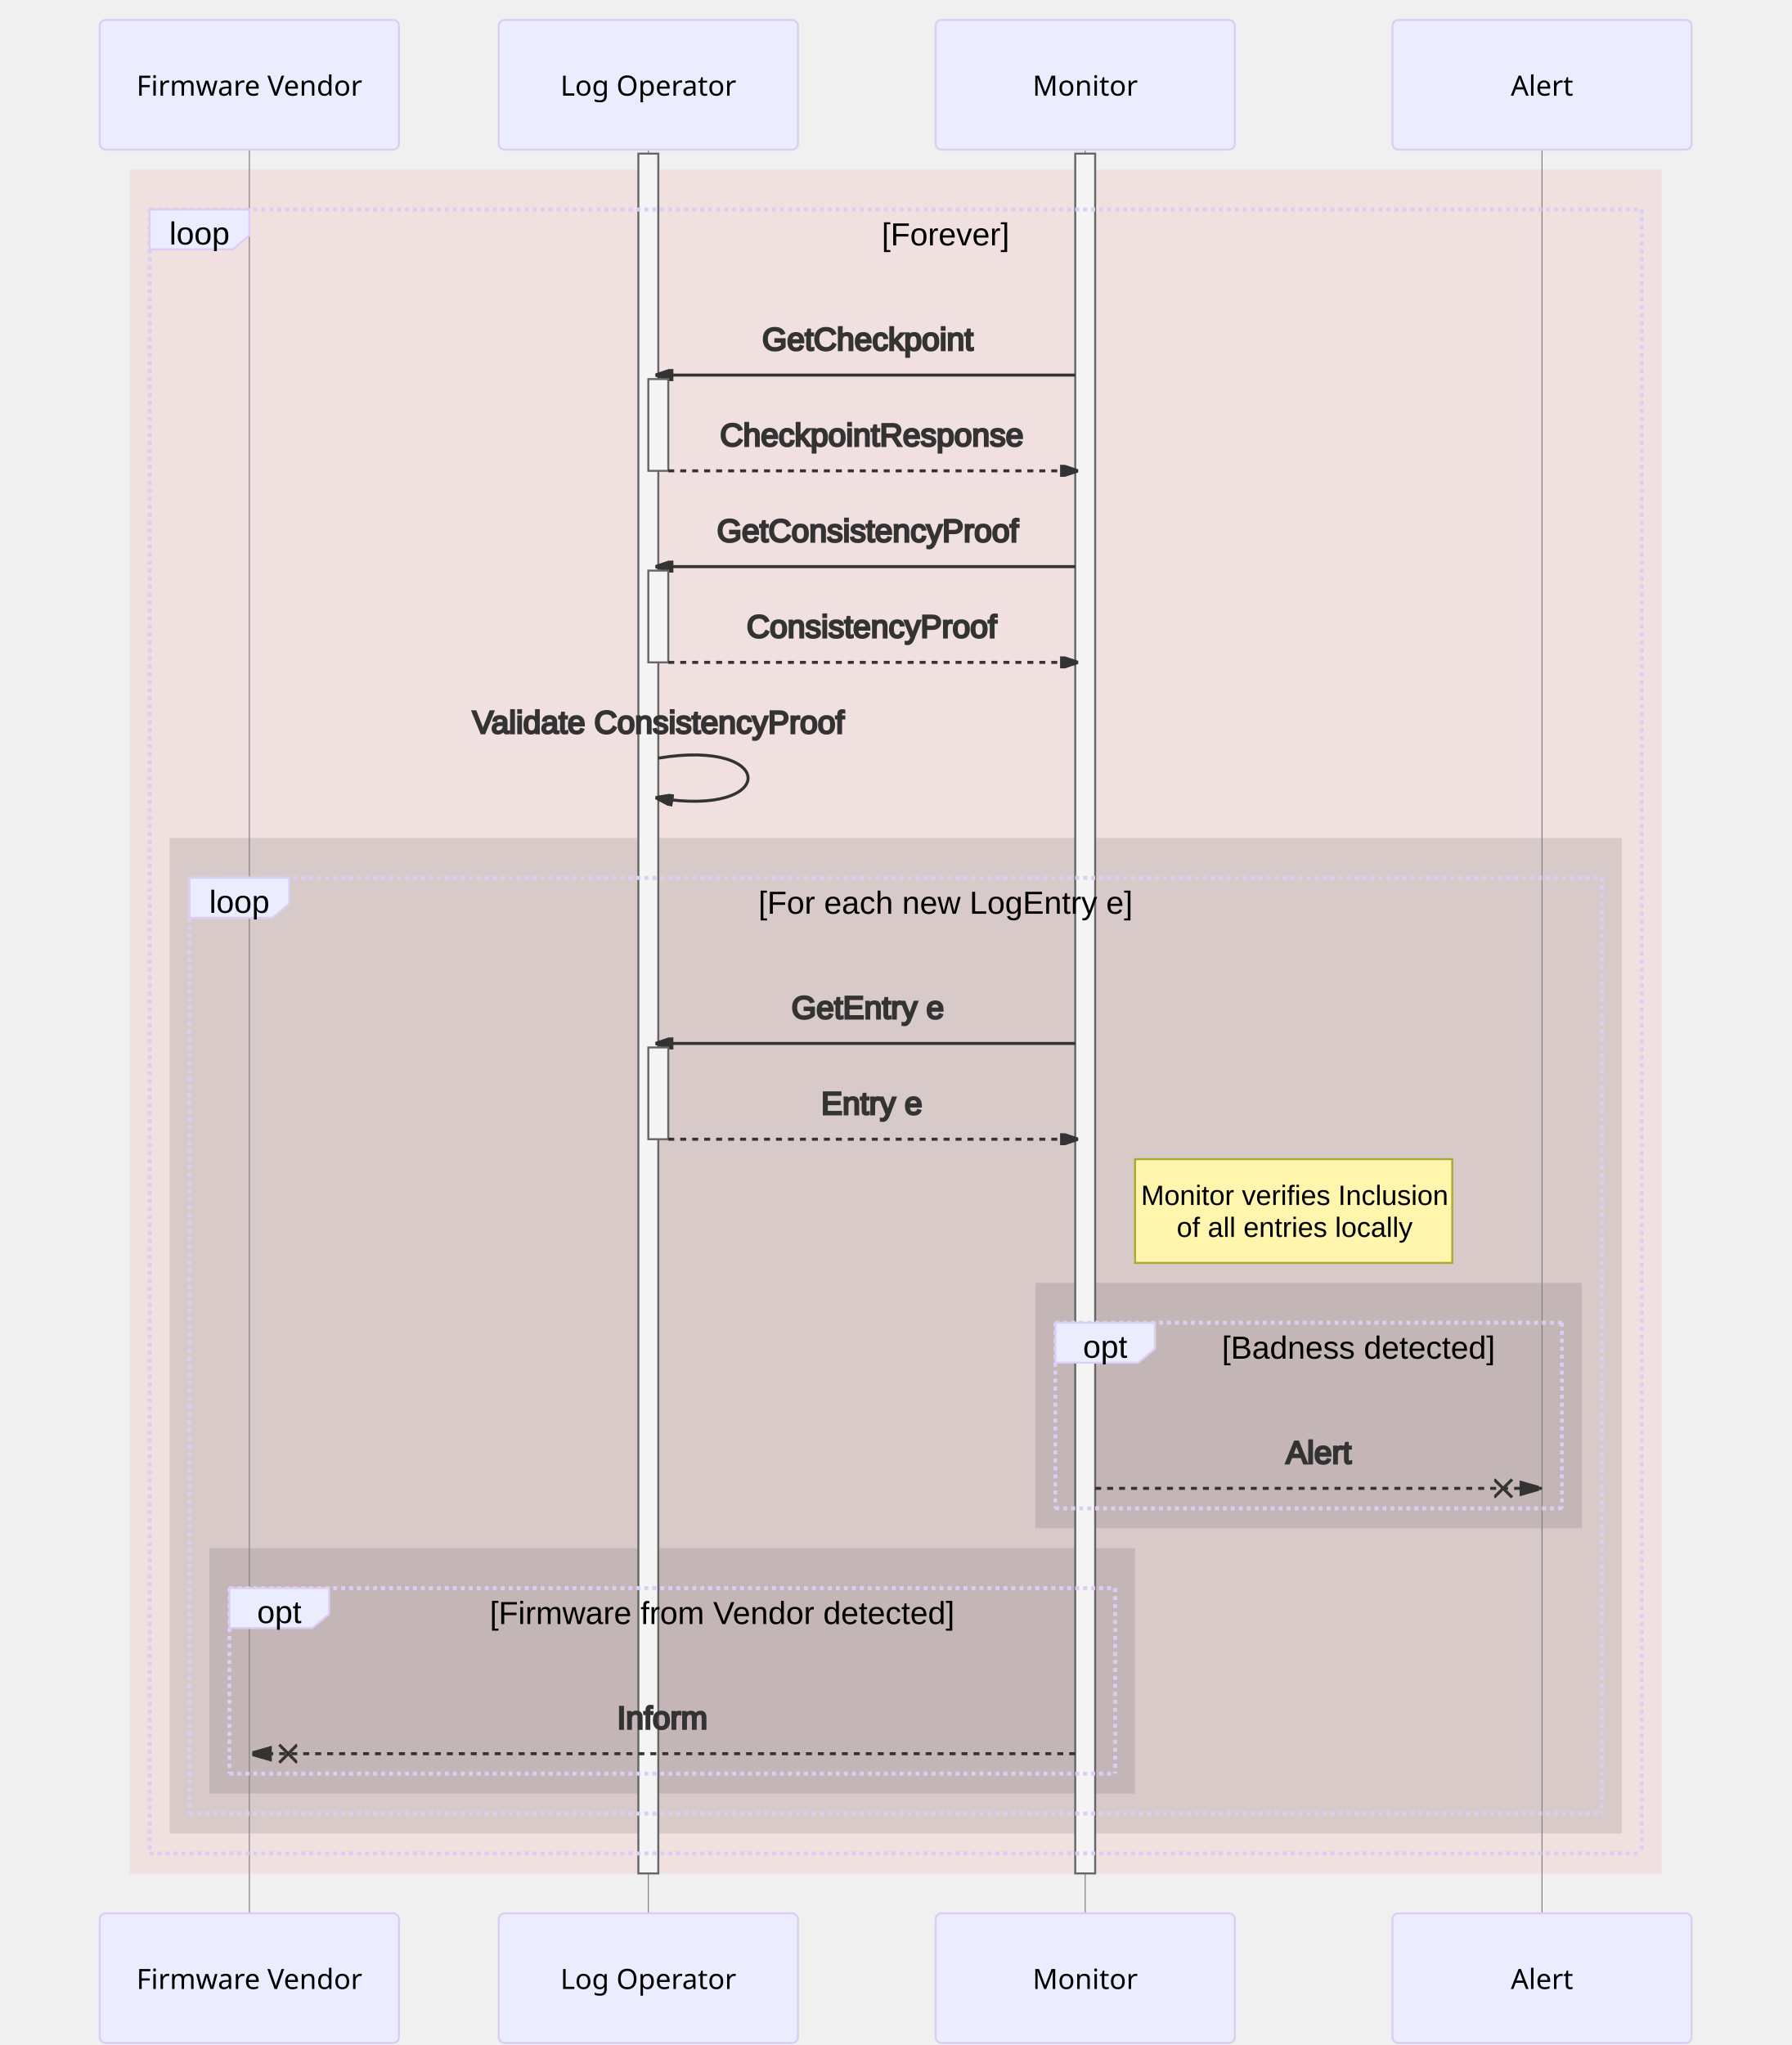
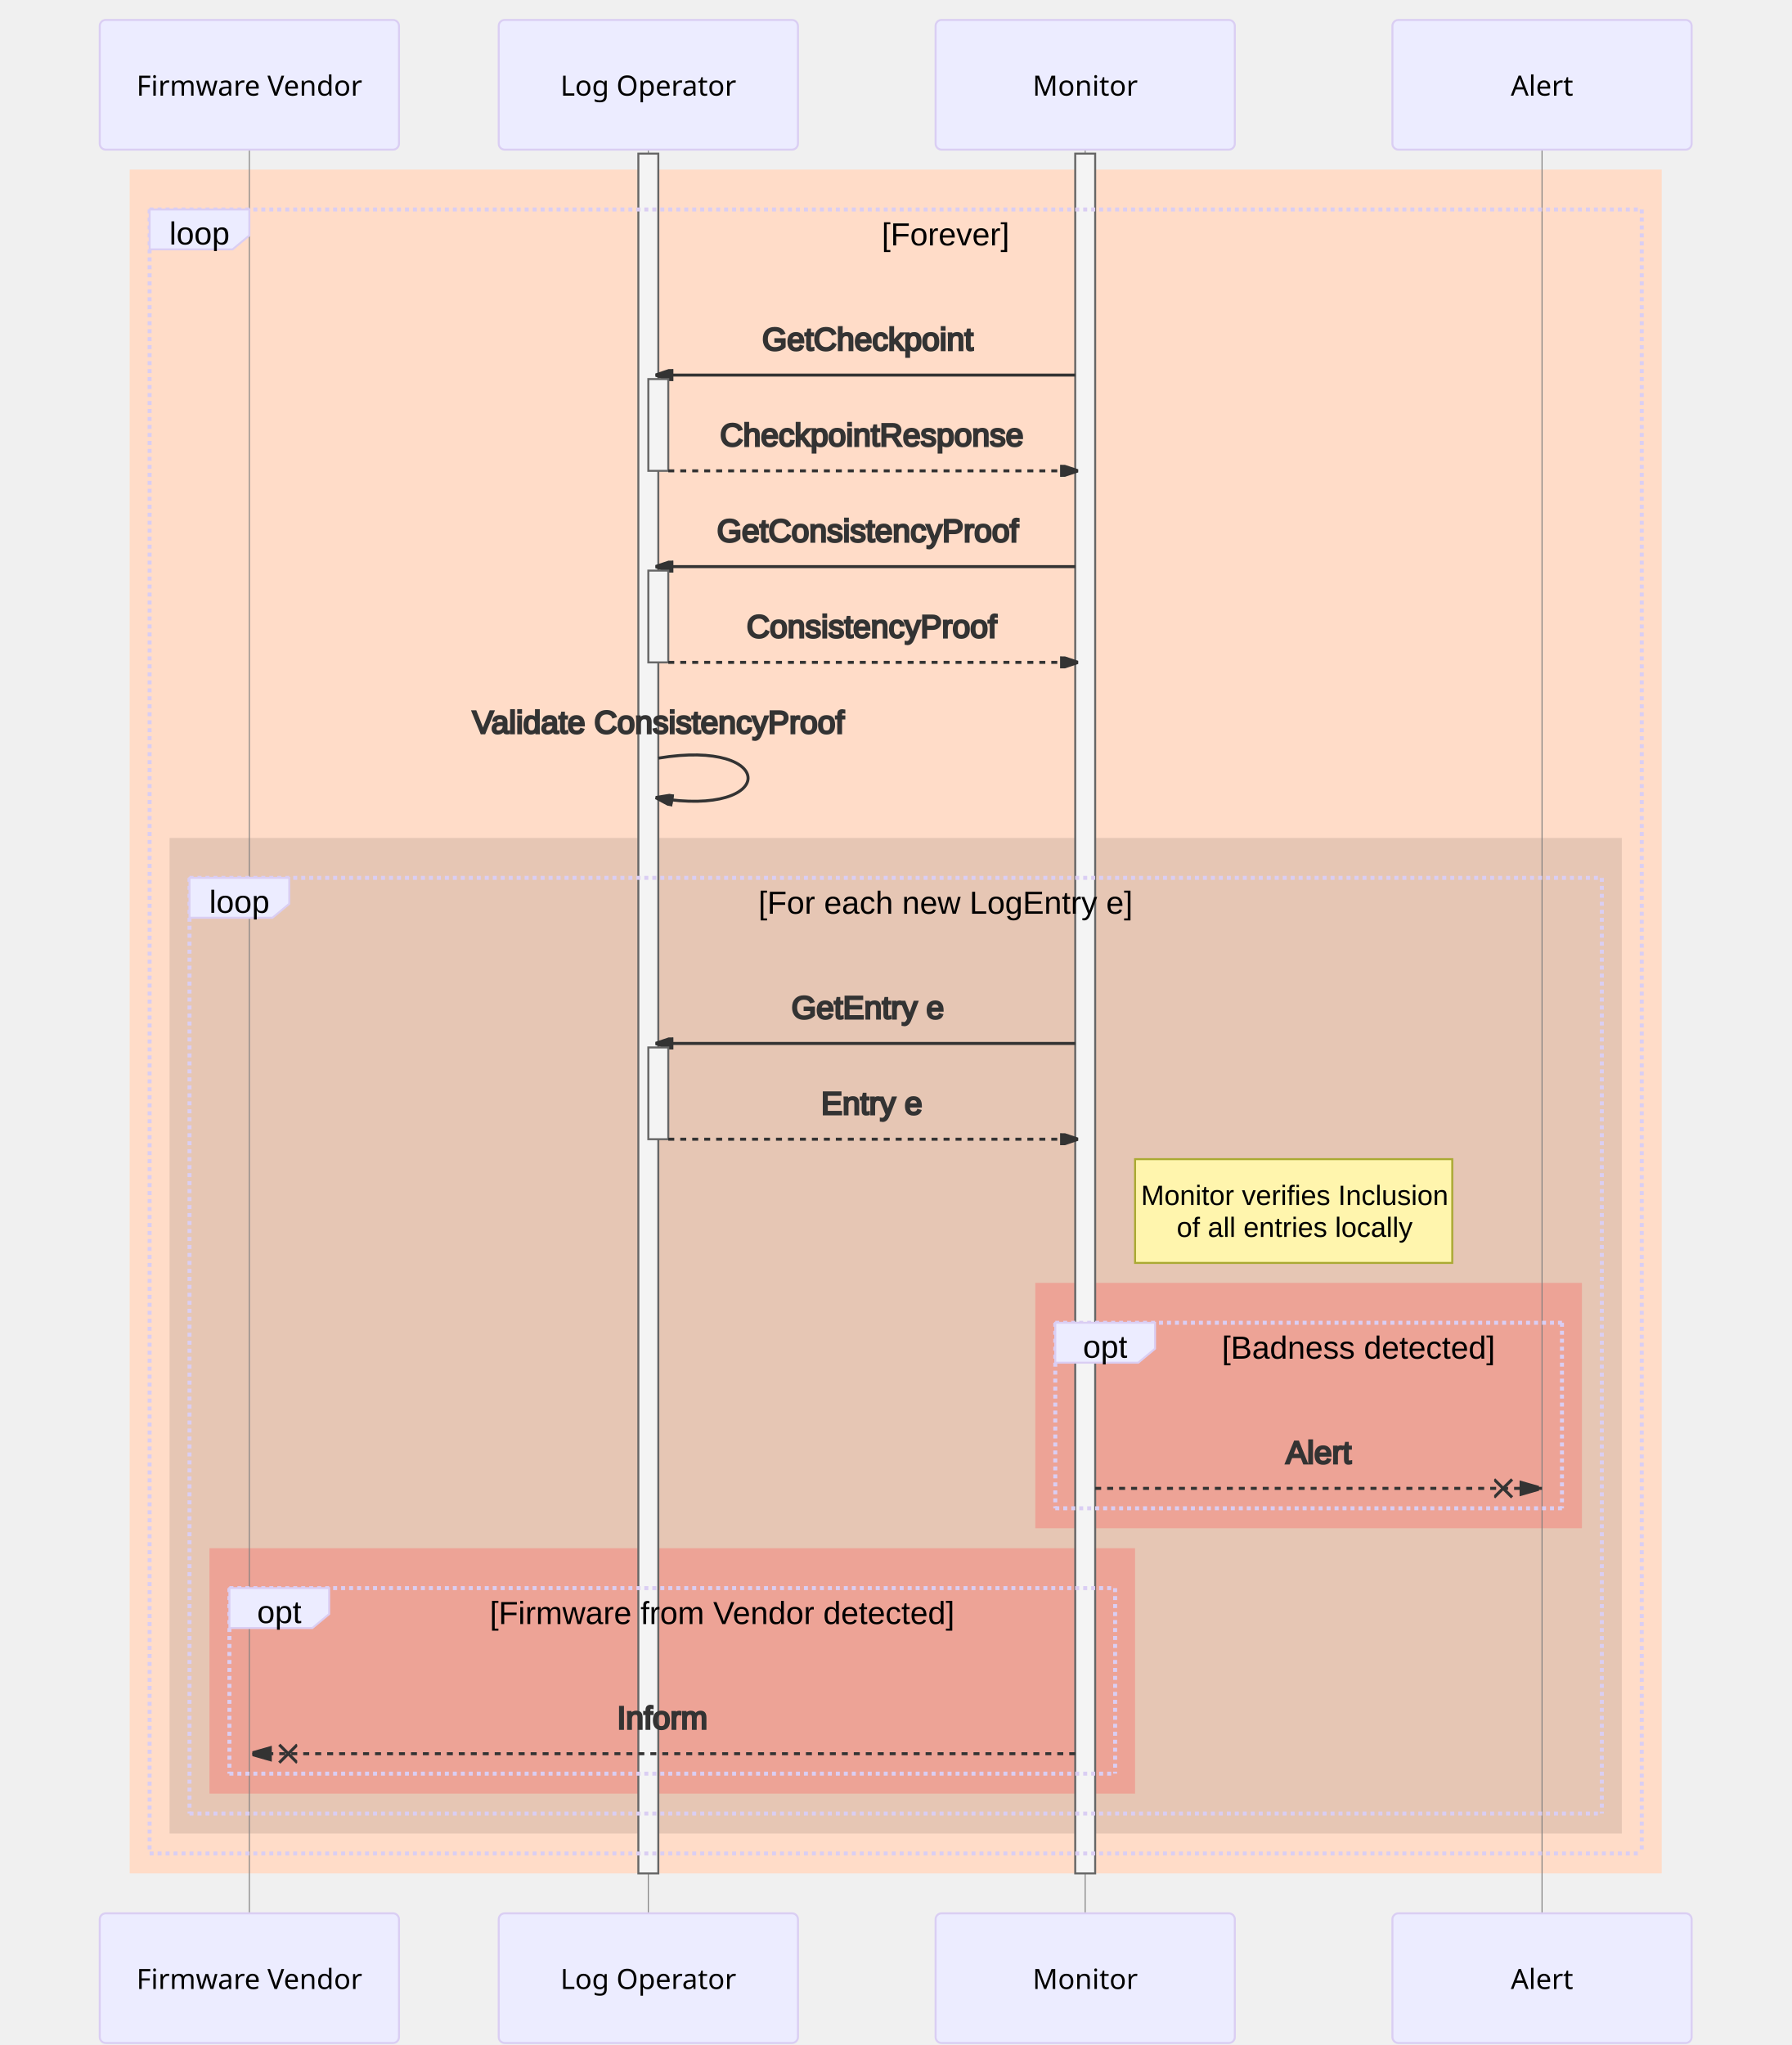
- <svg xmlns="http://www.w3.org/2000/svg" id="mermaid-1607087999340" width="100%" height="1025" style="max-width: 898px;" viewBox="-50 -10 898 1025">
-   <rect x="15" y="75" fill="rgba(255,80,80,0.1)" width="768" height="854" class="rect" />
+ <svg xmlns="http://www.w3.org/2000/svg" id="mermaid-1607280246125" width="100%" height="1025" style="max-width: 898px;" viewBox="-50 -10 898 1025">
+   <rect x="15" y="75" fill="rgba(255, 220, 200, 1)" width="768" height="854" class="rect" />
  <rect x="35" y="410" fill="rgba(0, 0, 0, 0.1)" width="728" height="499" class="rect" />
-   <rect x="55" y="766" fill="rgba(0, 0, 0, 0.1)" width="464" height="123" class="rect" />
-   <rect x="469" y="633" fill="rgba(1, 0, 0, 0.1)" width="274" height="123" class="rect" />
-   <style>#mermaid-1607087999340{font-family:"trebuchet ms",verdana,arial;font-size:16px;fill:#333;}#mermaid-1607087999340 .error-icon{fill:#552222;}#mermaid-1607087999340 .error-text{fill:#552222;stroke:#552222;}#mermaid-1607087999340 .edge-thickness-normal{stroke-width:2px;}#mermaid-1607087999340 .edge-thickness-thick{stroke-width:3.5px;}#mermaid-1607087999340 .edge-pattern-solid{stroke-dasharray:0;}#mermaid-1607087999340 .edge-pattern-dashed{stroke-dasharray:3;}#mermaid-1607087999340 .edge-pattern-dotted{stroke-dasharray:2;}#mermaid-1607087999340 .marker{fill:#333333;}#mermaid-1607087999340 .marker.cross{stroke:#333333;}#mermaid-1607087999340 svg{font-family:"trebuchet ms",verdana,arial;font-size:16px;}#mermaid-1607087999340 .actor{stroke:hsl(259.626,59.777%,87.902%);fill:#ECECFF;}#mermaid-1607087999340 text.actor &gt; tspan{fill:black;stroke:none;}#mermaid-1607087999340 .actor-line{stroke:grey;}#mermaid-1607087999340 .messageLine0{stroke-width:1.5;stroke-dasharray:none;stroke:#333;}#mermaid-1607087999340 .messageLine1{stroke-width:1.5;stroke-dasharray:2,2;stroke:#333;}#mermaid-1607087999340 #arrowhead path{fill:#333;stroke:#333;}#mermaid-1607087999340 .sequenceNumber{fill:white;}#mermaid-1607087999340 #sequencenumber{fill:#333;}#mermaid-1607087999340 #crosshead path{fill:#333;stroke:#333;}#mermaid-1607087999340 .messageText{fill:#333;stroke:#333;}#mermaid-1607087999340 .labelBox{stroke:hsl(259.626,59.777%,87.902%);fill:#ECECFF;}#mermaid-1607087999340 .labelText,#mermaid-1607087999340 .labelText &gt; tspan{fill:black;stroke:none;}#mermaid-1607087999340 .loopText,#mermaid-1607087999340 .loopText &gt; tspan{fill:black;stroke:none;}#mermaid-1607087999340 .loopLine{stroke-width:2px;stroke-dasharray:2,2;stroke:hsl(259.626,59.777%,87.902%);fill:hsl(259.626,59.777%,87.902%);}#mermaid-1607087999340 .note{stroke:#aaaa33;fill:#fff5ad;}#mermaid-1607087999340 .noteText,#mermaid-1607087999340 .noteText &gt; tspan{fill:black;stroke:none;}#mermaid-1607087999340 .activation0{fill:#f4f4f4;stroke:#666;}#mermaid-1607087999340 .activation1{fill:#f4f4f4;stroke:#666;}#mermaid-1607087999340 .activation2{fill:#f4f4f4;stroke:#666;}#mermaid-1607087999340:root{--mermaid-font-family:"trebuchet ms",verdana,arial;}#mermaid-1607087999340 sequence{fill:apa;}</style>
+   <rect x="55" y="766" fill="rgba(255,80,80,0.3)" width="464" height="123" class="rect" />
+   <rect x="469" y="633" fill="rgba(255,80,80,0.3)" width="274" height="123" class="rect" />
+   <style>#mermaid-1607280246125{font-family:"trebuchet ms",verdana,arial,sans-serif;font-size:16px;fill:#333;}#mermaid-1607280246125 .error-icon{fill:#552222;}#mermaid-1607280246125 .error-text{fill:#552222;stroke:#552222;}#mermaid-1607280246125 .edge-thickness-normal{stroke-width:2px;}#mermaid-1607280246125 .edge-thickness-thick{stroke-width:3.5px;}#mermaid-1607280246125 .edge-pattern-solid{stroke-dasharray:0;}#mermaid-1607280246125 .edge-pattern-dashed{stroke-dasharray:3;}#mermaid-1607280246125 .edge-pattern-dotted{stroke-dasharray:2;}#mermaid-1607280246125 .marker{fill:#333333;}#mermaid-1607280246125 .marker.cross{stroke:#333333;}#mermaid-1607280246125 svg{font-family:"trebuchet ms",verdana,arial,sans-serif;font-size:16px;}#mermaid-1607280246125 .actor{stroke:hsl(259.626,59.777%,87.902%);fill:#ECECFF;}#mermaid-1607280246125 text.actor &gt; tspan{fill:black;stroke:none;}#mermaid-1607280246125 .actor-line{stroke:grey;}#mermaid-1607280246125 .messageLine0{stroke-width:1.5;stroke-dasharray:none;stroke:#333;}#mermaid-1607280246125 .messageLine1{stroke-width:1.5;stroke-dasharray:2,2;stroke:#333;}#mermaid-1607280246125 #arrowhead path{fill:#333;stroke:#333;}#mermaid-1607280246125 .sequenceNumber{fill:white;}#mermaid-1607280246125 #sequencenumber{fill:#333;}#mermaid-1607280246125 #crosshead path{fill:#333;stroke:#333;}#mermaid-1607280246125 .messageText{fill:#333;stroke:#333;}#mermaid-1607280246125 .labelBox{stroke:hsl(259.626,59.777%,87.902%);fill:#ECECFF;}#mermaid-1607280246125 .labelText,#mermaid-1607280246125 .labelText &gt; tspan{fill:black;stroke:none;}#mermaid-1607280246125 .loopText,#mermaid-1607280246125 .loopText &gt; tspan{fill:black;stroke:none;}#mermaid-1607280246125 .loopLine{stroke-width:2px;stroke-dasharray:2,2;stroke:hsl(259.626,59.777%,87.902%);fill:hsl(259.626,59.777%,87.902%);}#mermaid-1607280246125 .note{stroke:#aaaa33;fill:#fff5ad;}#mermaid-1607280246125 .noteText,#mermaid-1607280246125 .noteText &gt; tspan{fill:black;stroke:none;}#mermaid-1607280246125 .activation0{fill:#f4f4f4;stroke:#666;}#mermaid-1607280246125 .activation1{fill:#f4f4f4;stroke:#666;}#mermaid-1607280246125 .activation2{fill:#f4f4f4;stroke:#666;}#mermaid-1607280246125:root{--mermaid-font-family:"trebuchet ms",verdana,arial,sans-serif;}#mermaid-1607280246125 sequence{fill:apa;}</style>
  <g />
  <g>
-     <line id="actor1776" x1="75" y1="5" x2="75" y2="1014" class="actor-line" stroke-width="0.5px" stroke="#999" />
+     <line id="actor254" x1="75" y1="5" x2="75" y2="1014" class="actor-line" stroke-width="0.5px" stroke="#999" />
    <rect x="0" y="0" fill="#eaeaea" stroke="#666" width="150" height="65" rx="3" ry="3" class="actor" />
    <text x="75" y="32.5" dominant-baseline="central" alignment-baseline="central" class="actor" style="text-anchor: middle; font-size: 14px; font-weight: 400; font-family: Open-Sans, sans-serif;">
      <tspan x="75" dy="0">Firmware Vendor</tspan>
    </text>
  </g>
  <g>
-     <line id="actor1777" x1="275" y1="5" x2="275" y2="1014" class="actor-line" stroke-width="0.5px" stroke="#999" />
+     <line id="actor255" x1="275" y1="5" x2="275" y2="1014" class="actor-line" stroke-width="0.5px" stroke="#999" />
    <rect x="200" y="0" fill="#eaeaea" stroke="#666" width="150" height="65" rx="3" ry="3" class="actor" />
    <text x="275" y="32.5" dominant-baseline="central" alignment-baseline="central" class="actor" style="text-anchor: middle; font-size: 14px; font-weight: 400; font-family: Open-Sans, sans-serif;">
      <tspan x="275" dy="0">Log Operator</tspan>
    </text>
  </g>
  <g>
-     <line id="actor1778" x1="494" y1="5" x2="494" y2="1014" class="actor-line" stroke-width="0.5px" stroke="#999" />
+     <line id="actor256" x1="494" y1="5" x2="494" y2="1014" class="actor-line" stroke-width="0.5px" stroke="#999" />
    <rect x="419" y="0" fill="#eaeaea" stroke="#666" width="150" height="65" rx="3" ry="3" class="actor" />
    <text x="494" y="32.5" dominant-baseline="central" alignment-baseline="central" class="actor" style="text-anchor: middle; font-size: 14px; font-weight: 400; font-family: Open-Sans, sans-serif;">
      <tspan x="494" dy="0">Monitor</tspan>
    </text>
  </g>
  <g>
-     <line id="actor1779" x1="723" y1="5" x2="723" y2="1014" class="actor-line" stroke-width="0.5px" stroke="#999" />
+     <line id="actor257" x1="723" y1="5" x2="723" y2="1014" class="actor-line" stroke-width="0.5px" stroke="#999" />
    <rect x="648" y="0" fill="#eaeaea" stroke="#666" width="150" height="65" rx="3" ry="3" class="actor" />
    <text x="723" y="32.5" dominant-baseline="central" alignment-baseline="central" class="actor" style="text-anchor: middle; font-size: 14px; font-weight: 400; font-family: Open-Sans, sans-serif;">
      <tspan x="723" dy="0">Alert</tspan>
    </text>
  </g>
  <defs>
    <marker id="arrowhead" refX="5" refY="2" markerWidth="6" markerHeight="4" orient="auto">
      <path d="M 0,0 V 4 L6,2 Z" />
    </marker>
  </defs>
  <defs>
    <marker id="crosshead" markerWidth="15" markerHeight="8" orient="auto" refX="16" refY="4">
      <path fill="black" stroke="#000000" stroke-width="1px" d="M 9,2 V 6 L16,4 Z" style="stroke-dasharray: 0, 0;" />
      <path fill="none" stroke="#000000" stroke-width="1px" d="M 0,1 L 6,7 M 6,1 L 0,7" style="stroke-dasharray: 0, 0;" />
    </marker>
  </defs>
  <defs>
    <marker id="sequencenumber" refX="15" refY="15" markerWidth="60" markerHeight="40" orient="auto">
      <circle cx="15" cy="15" r="6" />
    </marker>
  </defs>
  <g>
    <rect x="270" y="67" fill="#EDF2AE" stroke="#666" width="10" height="862" rx="0" ry="0" class="activation0" />
  </g>
  <g>
    <rect x="489" y="67" fill="#EDF2AE" stroke="#666" width="10" height="862" rx="0" ry="0" class="activation0" />
  </g>
-   <text x="385" y="145" text-anchor="middle" dominant-baseline="middle" alignment-baseline="middle" class="messageText" dy="1em" style="font-family: &quot;trebuchet ms&quot;, verdana, arial; font-size: 16px; font-weight: 400;">GetCheckpoint</text>
+   <text x="385" y="145" text-anchor="middle" dominant-baseline="middle" alignment-baseline="middle" class="messageText" dy="1em" style="font-family: &quot;trebuchet ms&quot;, verdana, arial, sans-serif; font-size: 16px; font-weight: 400;">GetCheckpoint</text>
  <line x1="489" y1="178" x2="280" y2="178" class="messageLine0" stroke-width="2" stroke="none" marker-end="url(#arrowhead)" style="fill: none;" />
  <g>
    <rect x="275" y="180" fill="#EDF2AE" stroke="#666" width="10" height="46" rx="0" ry="0" class="activation1" />
  </g>
-   <text x="387" y="193" text-anchor="middle" dominant-baseline="middle" alignment-baseline="middle" class="messageText" dy="1em" style="font-family: &quot;trebuchet ms&quot;, verdana, arial; font-size: 16px; font-weight: 400;">CheckpointResponse</text>
+   <text x="387" y="193" text-anchor="middle" dominant-baseline="middle" alignment-baseline="middle" class="messageText" dy="1em" style="font-family: &quot;trebuchet ms&quot;, verdana, arial, sans-serif; font-size: 16px; font-weight: 400;">CheckpointResponse</text>
  <line x1="285" y1="226" x2="489" y2="226" class="messageLine1" stroke-width="2" stroke="none" marker-end="url(#arrowhead)" style="stroke-dasharray: 3, 3; fill: none;" />
-   <text x="385" y="241" text-anchor="middle" dominant-baseline="middle" alignment-baseline="middle" class="messageText" dy="1em" style="font-family: &quot;trebuchet ms&quot;, verdana, arial; font-size: 16px; font-weight: 400;">GetConsistencyProof</text>
+   <text x="385" y="241" text-anchor="middle" dominant-baseline="middle" alignment-baseline="middle" class="messageText" dy="1em" style="font-family: &quot;trebuchet ms&quot;, verdana, arial, sans-serif; font-size: 16px; font-weight: 400;">GetConsistencyProof</text>
  <line x1="489" y1="274" x2="280" y2="274" class="messageLine0" stroke-width="2" stroke="none" marker-end="url(#arrowhead)" style="fill: none;" />
  <g>
    <rect x="275" y="276" fill="#EDF2AE" stroke="#666" width="10" height="46" rx="0" ry="0" class="activation1" />
  </g>
-   <text x="387" y="289" text-anchor="middle" dominant-baseline="middle" alignment-baseline="middle" class="messageText" dy="1em" style="font-family: &quot;trebuchet ms&quot;, verdana, arial; font-size: 16px; font-weight: 400;">ConsistencyProof</text>
+   <text x="387" y="289" text-anchor="middle" dominant-baseline="middle" alignment-baseline="middle" class="messageText" dy="1em" style="font-family: &quot;trebuchet ms&quot;, verdana, arial, sans-serif; font-size: 16px; font-weight: 400;">ConsistencyProof</text>
  <line x1="285" y1="322" x2="489" y2="322" class="messageLine1" stroke-width="2" stroke="none" marker-end="url(#arrowhead)" style="stroke-dasharray: 3, 3; fill: none;" />
-   <text x="280" y="337" text-anchor="middle" dominant-baseline="middle" alignment-baseline="middle" class="messageText" dy="1em" style="font-family: &quot;trebuchet ms&quot;, verdana, arial; font-size: 16px; font-weight: 400;">Validate ConsistencyProof</text>
+   <text x="280" y="337" text-anchor="middle" dominant-baseline="middle" alignment-baseline="middle" class="messageText" dy="1em" style="font-family: &quot;trebuchet ms&quot;, verdana, arial, sans-serif; font-size: 16px; font-weight: 400;">Validate ConsistencyProof</text>
  <path d="M 280,370 C 340,360 340,400 280,390" class="messageLine0" stroke-width="2" stroke="none" marker-end="url(#arrowhead)" style="fill: none;" />
-   <text x="385" y="480" text-anchor="middle" dominant-baseline="middle" alignment-baseline="middle" class="messageText" dy="1em" style="font-family: &quot;trebuchet ms&quot;, verdana, arial; font-size: 16px; font-weight: 400;">GetEntry e</text>
+   <text x="385" y="480" text-anchor="middle" dominant-baseline="middle" alignment-baseline="middle" class="messageText" dy="1em" style="font-family: &quot;trebuchet ms&quot;, verdana, arial, sans-serif; font-size: 16px; font-weight: 400;">GetEntry e</text>
  <line x1="489" y1="513" x2="280" y2="513" class="messageLine0" stroke-width="2" stroke="none" marker-end="url(#arrowhead)" style="fill: none;" />
  <g>
    <rect x="275" y="515" fill="#EDF2AE" stroke="#666" width="10" height="46" rx="0" ry="0" class="activation1" />
  </g>
-   <text x="387" y="528" text-anchor="middle" dominant-baseline="middle" alignment-baseline="middle" class="messageText" dy="1em" style="font-family: &quot;trebuchet ms&quot;, verdana, arial; font-size: 16px; font-weight: 400;">Entry e</text>
+   <text x="387" y="528" text-anchor="middle" dominant-baseline="middle" alignment-baseline="middle" class="messageText" dy="1em" style="font-family: &quot;trebuchet ms&quot;, verdana, arial, sans-serif; font-size: 16px; font-weight: 400;">Entry e</text>
  <line x1="285" y1="561" x2="489" y2="561" class="messageLine1" stroke-width="2" stroke="none" marker-end="url(#arrowhead)" style="stroke-dasharray: 3, 3; fill: none;" />
  <g>
    <rect x="519" y="571" fill="#EDF2AE" stroke="#666" width="159" height="52" rx="0" ry="0" class="note" />
-     <text x="599" y="576" text-anchor="middle" dominant-baseline="middle" alignment-baseline="middle" class="noteText" dy="1em" style="font-family: &quot;trebuchet ms&quot;, verdana, arial; font-size: 14px; font-weight: 400;">
+     <text x="599" y="576" text-anchor="middle" dominant-baseline="middle" alignment-baseline="middle" class="noteText" dy="1em" style="font-family: &quot;trebuchet ms&quot;, verdana, arial, sans-serif; font-size: 14px; font-weight: 400;">
      <tspan x="599" />
    </text>
-     <text x="599" y="576" text-anchor="middle" dominant-baseline="middle" alignment-baseline="middle" class="noteText" dy="1em" style="font-family: &quot;trebuchet ms&quot;, verdana, arial; font-size: 14px; font-weight: 400;">
+     <text x="599" y="576" text-anchor="middle" dominant-baseline="middle" alignment-baseline="middle" class="noteText" dy="1em" style="font-family: &quot;trebuchet ms&quot;, verdana, arial, sans-serif; font-size: 14px; font-weight: 400;">
      <tspan x="599"> Monitor verifies Inclusion </tspan>
    </text>
-     <text x="599" y="592" text-anchor="middle" dominant-baseline="middle" alignment-baseline="middle" class="noteText" dy="1em" style="font-family: &quot;trebuchet ms&quot;, verdana, arial; font-size: 14px; font-weight: 400;">
+     <text x="599" y="592" text-anchor="middle" dominant-baseline="middle" alignment-baseline="middle" class="noteText" dy="1em" style="font-family: &quot;trebuchet ms&quot;, verdana, arial, sans-serif; font-size: 14px; font-weight: 400;">
      <tspan x="599"> of all entries locally</tspan>
    </text>
  </g>
-   <text x="611" y="703" text-anchor="middle" dominant-baseline="middle" alignment-baseline="middle" class="messageText" dy="1em" style="font-family: &quot;trebuchet ms&quot;, verdana, arial; font-size: 16px; font-weight: 400;">Alert</text>
+   <text x="611" y="703" text-anchor="middle" dominant-baseline="middle" alignment-baseline="middle" class="messageText" dy="1em" style="font-family: &quot;trebuchet ms&quot;, verdana, arial, sans-serif; font-size: 16px; font-weight: 400;">Alert</text>
  <line x1="499" y1="736" x2="723" y2="736" class="messageLine1" stroke-width="2" stroke="none" marker-end="url(#crosshead)" style="stroke-dasharray: 3, 3; fill: none;" />
  <g>
    <line x1="479" y1="653" x2="733" y2="653" class="loopLine" />
    <line x1="733" y1="653" x2="733" y2="746" class="loopLine" />
    <line x1="479" y1="746" x2="733" y2="746" class="loopLine" />
    <line x1="479" y1="653" x2="479" y2="746" class="loopLine" />
    <polygon points="479,653 529,653 529,666 520.6,673 479,673" class="labelBox" />
-     <text x="504" y="666" text-anchor="middle" dominant-baseline="middle" alignment-baseline="middle" class="labelText" style="font-family: &quot;trebuchet ms&quot;, verdana, arial; font-size: 16px; font-weight: 400;">opt</text>
-     <text x="631" y="671" text-anchor="middle" class="loopText" style="font-family: &quot;trebuchet ms&quot;, verdana, arial; font-size: 16px; font-weight: 400;">
+     <text x="504" y="666" text-anchor="middle" dominant-baseline="middle" alignment-baseline="middle" class="labelText" style="font-family: &quot;trebuchet ms&quot;, verdana, arial, sans-serif; font-size: 16px; font-weight: 400;">opt</text>
+     <text x="631" y="671" text-anchor="middle" class="loopText" style="font-family: &quot;trebuchet ms&quot;, verdana, arial, sans-serif; font-size: 16px; font-weight: 400;">
      <tspan x="631">[Badness detected]</tspan>
    </text>
  </g>
-   <text x="282" y="836" text-anchor="middle" dominant-baseline="middle" alignment-baseline="middle" class="messageText" dy="1em" style="font-family: &quot;trebuchet ms&quot;, verdana, arial; font-size: 16px; font-weight: 400;">Inform</text>
+   <text x="282" y="836" text-anchor="middle" dominant-baseline="middle" alignment-baseline="middle" class="messageText" dy="1em" style="font-family: &quot;trebuchet ms&quot;, verdana, arial, sans-serif; font-size: 16px; font-weight: 400;">Inform</text>
  <line x1="489" y1="869" x2="75" y2="869" class="messageLine1" stroke-width="2" stroke="none" marker-end="url(#crosshead)" style="stroke-dasharray: 3, 3; fill: none;" />
  <g>
    <line x1="65" y1="786" x2="509" y2="786" class="loopLine" />
    <line x1="509" y1="786" x2="509" y2="879" class="loopLine" />
    <line x1="65" y1="879" x2="509" y2="879" class="loopLine" />
    <line x1="65" y1="786" x2="65" y2="879" class="loopLine" />
    <polygon points="65,786 115,786 115,799 106.6,806 65,806" class="labelBox" />
-     <text x="90" y="799" text-anchor="middle" dominant-baseline="middle" alignment-baseline="middle" class="labelText" style="font-family: &quot;trebuchet ms&quot;, verdana, arial; font-size: 16px; font-weight: 400;">opt</text>
-     <text x="312" y="804" text-anchor="middle" class="loopText" style="font-family: &quot;trebuchet ms&quot;, verdana, arial; font-size: 16px; font-weight: 400;">
+     <text x="90" y="799" text-anchor="middle" dominant-baseline="middle" alignment-baseline="middle" class="labelText" style="font-family: &quot;trebuchet ms&quot;, verdana, arial, sans-serif; font-size: 16px; font-weight: 400;">opt</text>
+     <text x="312" y="804" text-anchor="middle" class="loopText" style="font-family: &quot;trebuchet ms&quot;, verdana, arial, sans-serif; font-size: 16px; font-weight: 400;">
      <tspan x="312">[Firmware from Vendor detected]</tspan>
    </text>
  </g>
  <g>
    <line x1="45" y1="430" x2="753" y2="430" class="loopLine" />
    <line x1="753" y1="430" x2="753" y2="899" class="loopLine" />
    <line x1="45" y1="899" x2="753" y2="899" class="loopLine" />
    <line x1="45" y1="430" x2="45" y2="899" class="loopLine" />
    <polygon points="45,430 95,430 95,443 86.6,450 45,450" class="labelBox" />
-     <text x="70" y="443" text-anchor="middle" dominant-baseline="middle" alignment-baseline="middle" class="labelText" style="font-family: &quot;trebuchet ms&quot;, verdana, arial; font-size: 16px; font-weight: 400;">loop</text>
-     <text x="424" y="448" text-anchor="middle" class="loopText" style="font-family: &quot;trebuchet ms&quot;, verdana, arial; font-size: 16px; font-weight: 400;">
+     <text x="70" y="443" text-anchor="middle" dominant-baseline="middle" alignment-baseline="middle" class="labelText" style="font-family: &quot;trebuchet ms&quot;, verdana, arial, sans-serif; font-size: 16px; font-weight: 400;">loop</text>
+     <text x="424" y="448" text-anchor="middle" class="loopText" style="font-family: &quot;trebuchet ms&quot;, verdana, arial, sans-serif; font-size: 16px; font-weight: 400;">
      <tspan x="424">[For each new LogEntry e]</tspan>
    </text>
  </g>
  <g>
    <line x1="25" y1="95" x2="773" y2="95" class="loopLine" />
    <line x1="773" y1="95" x2="773" y2="919" class="loopLine" />
    <line x1="25" y1="919" x2="773" y2="919" class="loopLine" />
    <line x1="25" y1="95" x2="25" y2="919" class="loopLine" />
    <polygon points="25,95 75,95 75,108 66.6,115 25,115" class="labelBox" />
-     <text x="50" y="108" text-anchor="middle" dominant-baseline="middle" alignment-baseline="middle" class="labelText" style="font-family: &quot;trebuchet ms&quot;, verdana, arial; font-size: 16px; font-weight: 400;">loop</text>
-     <text x="424" y="113" text-anchor="middle" class="loopText" style="font-family: &quot;trebuchet ms&quot;, verdana, arial; font-size: 16px; font-weight: 400;">
+     <text x="50" y="108" text-anchor="middle" dominant-baseline="middle" alignment-baseline="middle" class="labelText" style="font-family: &quot;trebuchet ms&quot;, verdana, arial, sans-serif; font-size: 16px; font-weight: 400;">loop</text>
+     <text x="424" y="113" text-anchor="middle" class="loopText" style="font-family: &quot;trebuchet ms&quot;, verdana, arial, sans-serif; font-size: 16px; font-weight: 400;">
      <tspan x="424">[Forever]</tspan>
    </text>
  </g>
  <g>
    <rect x="0" y="949" fill="#eaeaea" stroke="#666" width="150" height="65" rx="3" ry="3" class="actor" />
    <text x="75" y="981.5" dominant-baseline="central" alignment-baseline="central" class="actor" style="text-anchor: middle; font-size: 14px; font-weight: 400; font-family: Open-Sans, sans-serif;">
      <tspan x="75" dy="0">Firmware Vendor</tspan>
    </text>
  </g>
  <g>
    <rect x="200" y="949" fill="#eaeaea" stroke="#666" width="150" height="65" rx="3" ry="3" class="actor" />
    <text x="275" y="981.5" dominant-baseline="central" alignment-baseline="central" class="actor" style="text-anchor: middle; font-size: 14px; font-weight: 400; font-family: Open-Sans, sans-serif;">
      <tspan x="275" dy="0">Log Operator</tspan>
    </text>
  </g>
  <g>
    <rect x="419" y="949" fill="#eaeaea" stroke="#666" width="150" height="65" rx="3" ry="3" class="actor" />
    <text x="494" y="981.5" dominant-baseline="central" alignment-baseline="central" class="actor" style="text-anchor: middle; font-size: 14px; font-weight: 400; font-family: Open-Sans, sans-serif;">
      <tspan x="494" dy="0">Monitor</tspan>
    </text>
  </g>
  <g>
    <rect x="648" y="949" fill="#eaeaea" stroke="#666" width="150" height="65" rx="3" ry="3" class="actor" />
    <text x="723" y="981.5" dominant-baseline="central" alignment-baseline="central" class="actor" style="text-anchor: middle; font-size: 14px; font-weight: 400; font-family: Open-Sans, sans-serif;">
      <tspan x="723" dy="0">Alert</tspan>
    </text>
  </g>
</svg>
